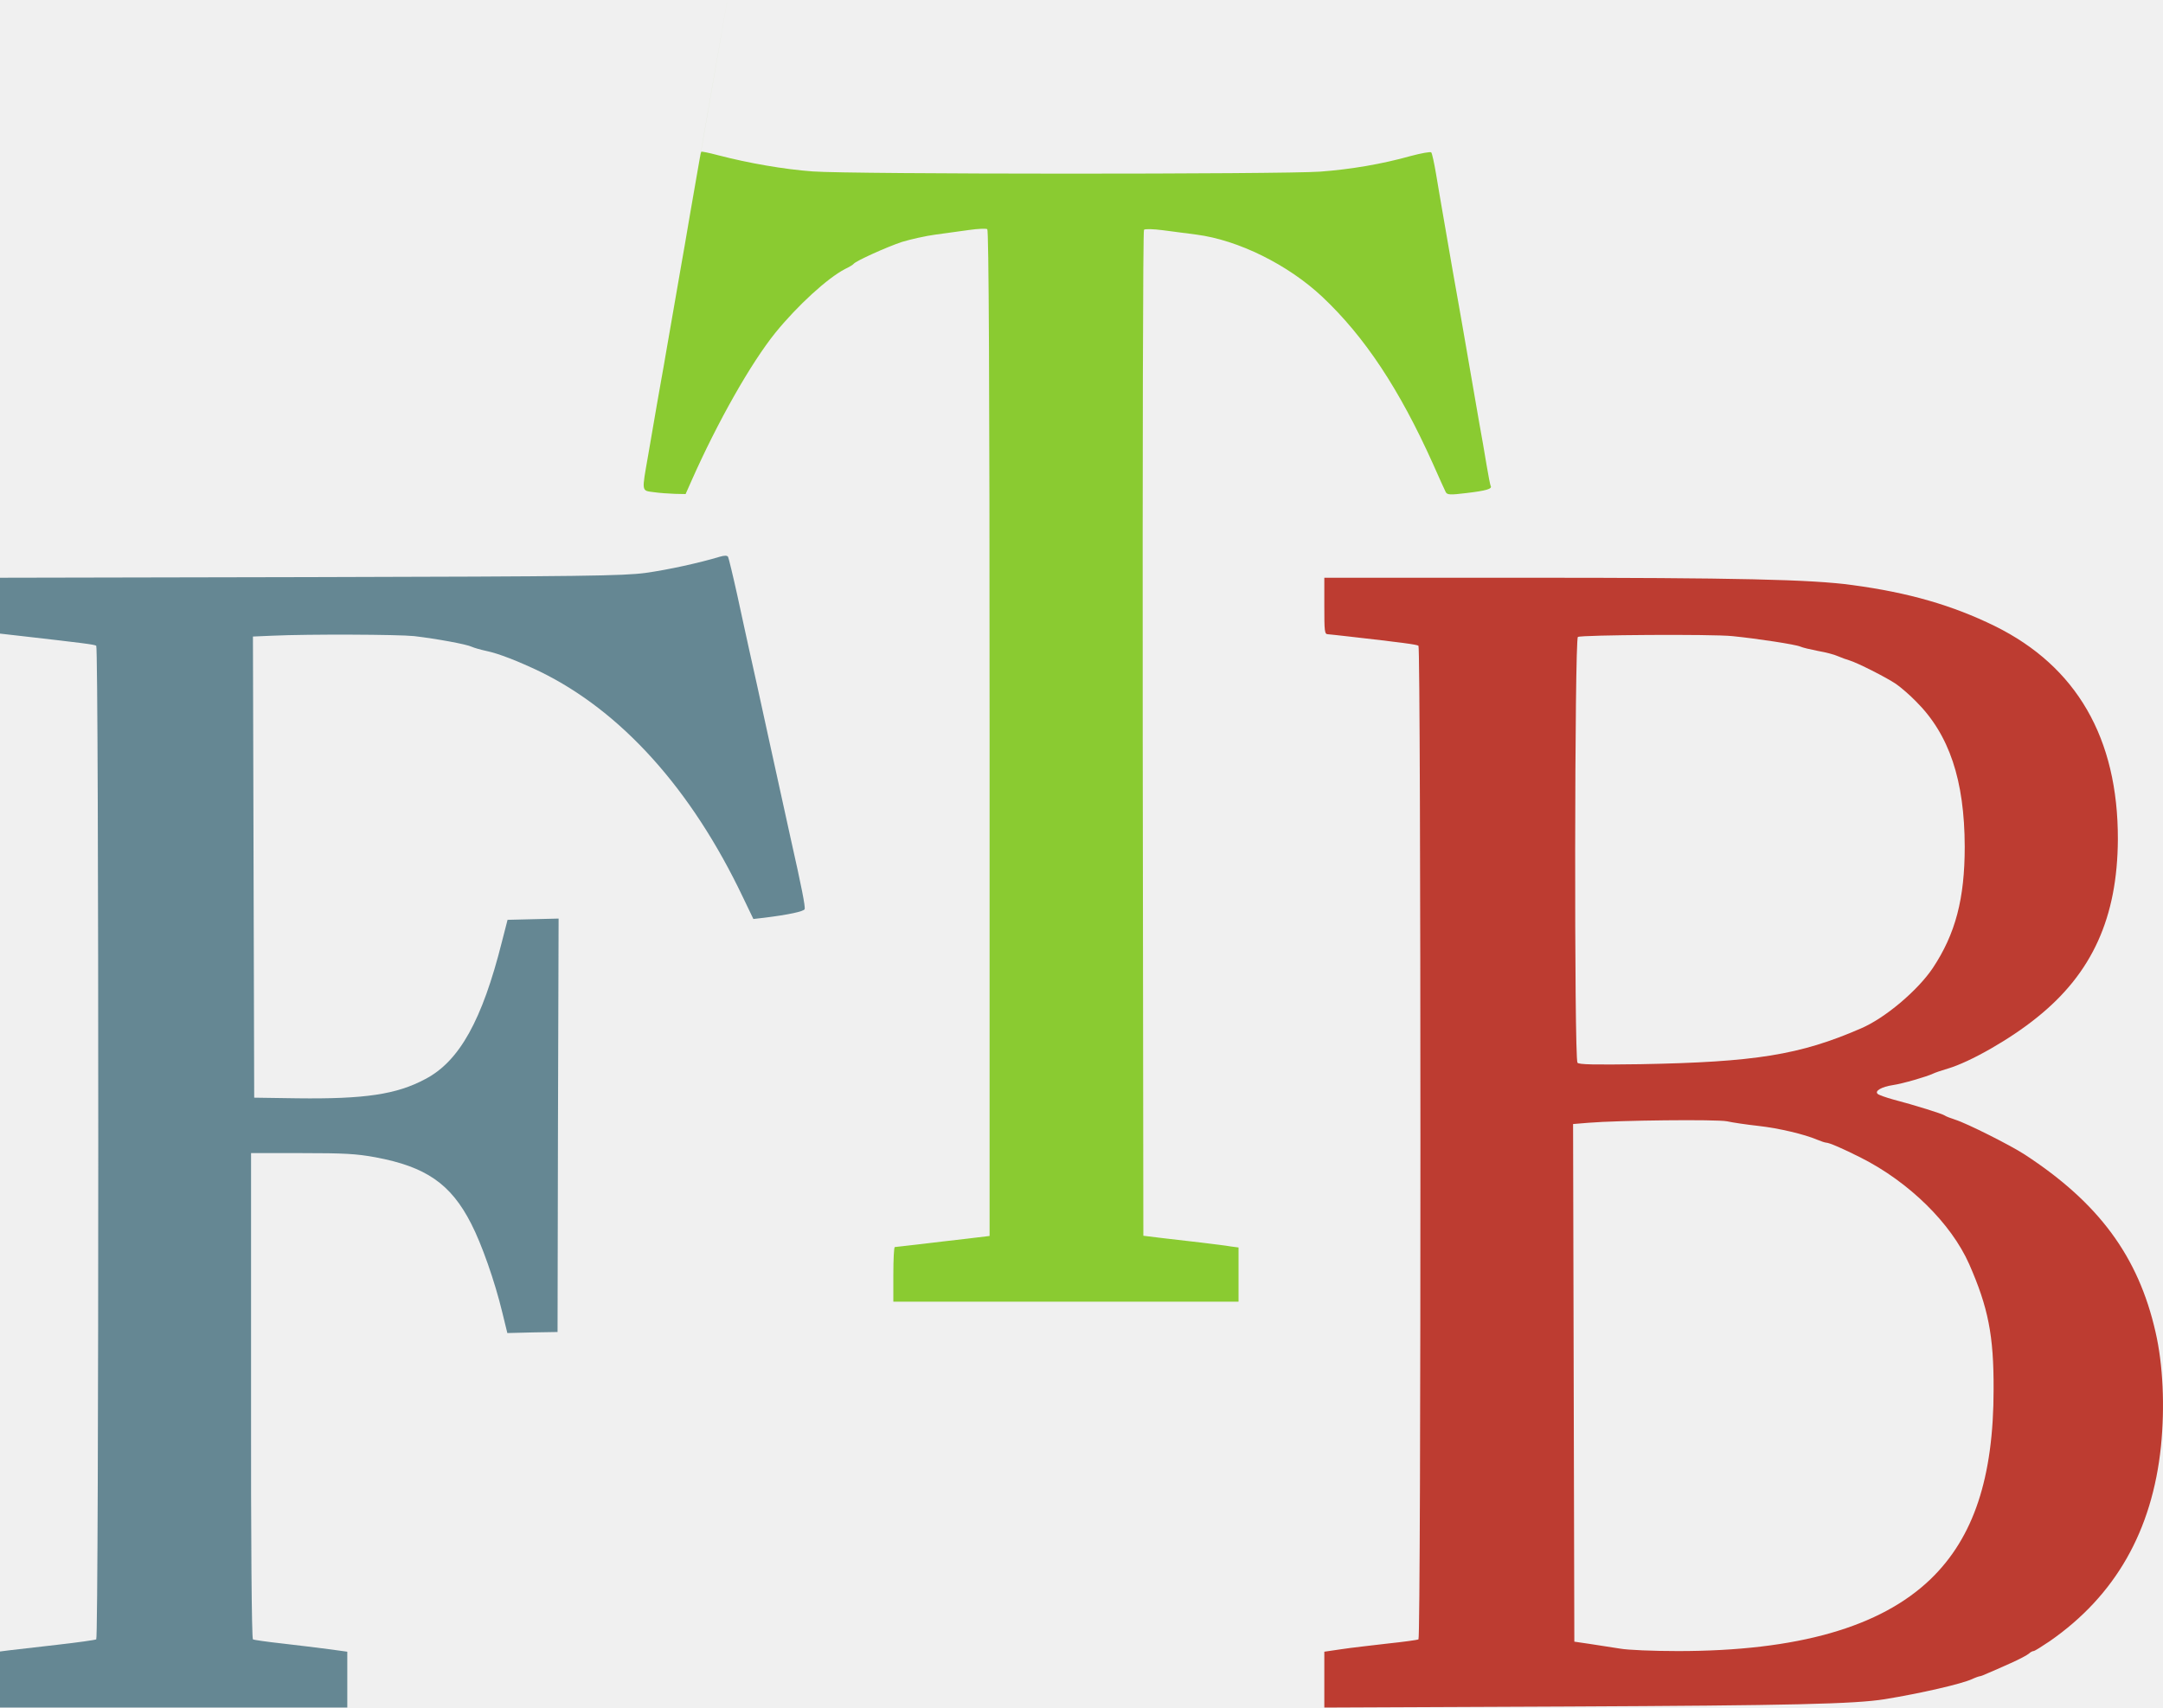
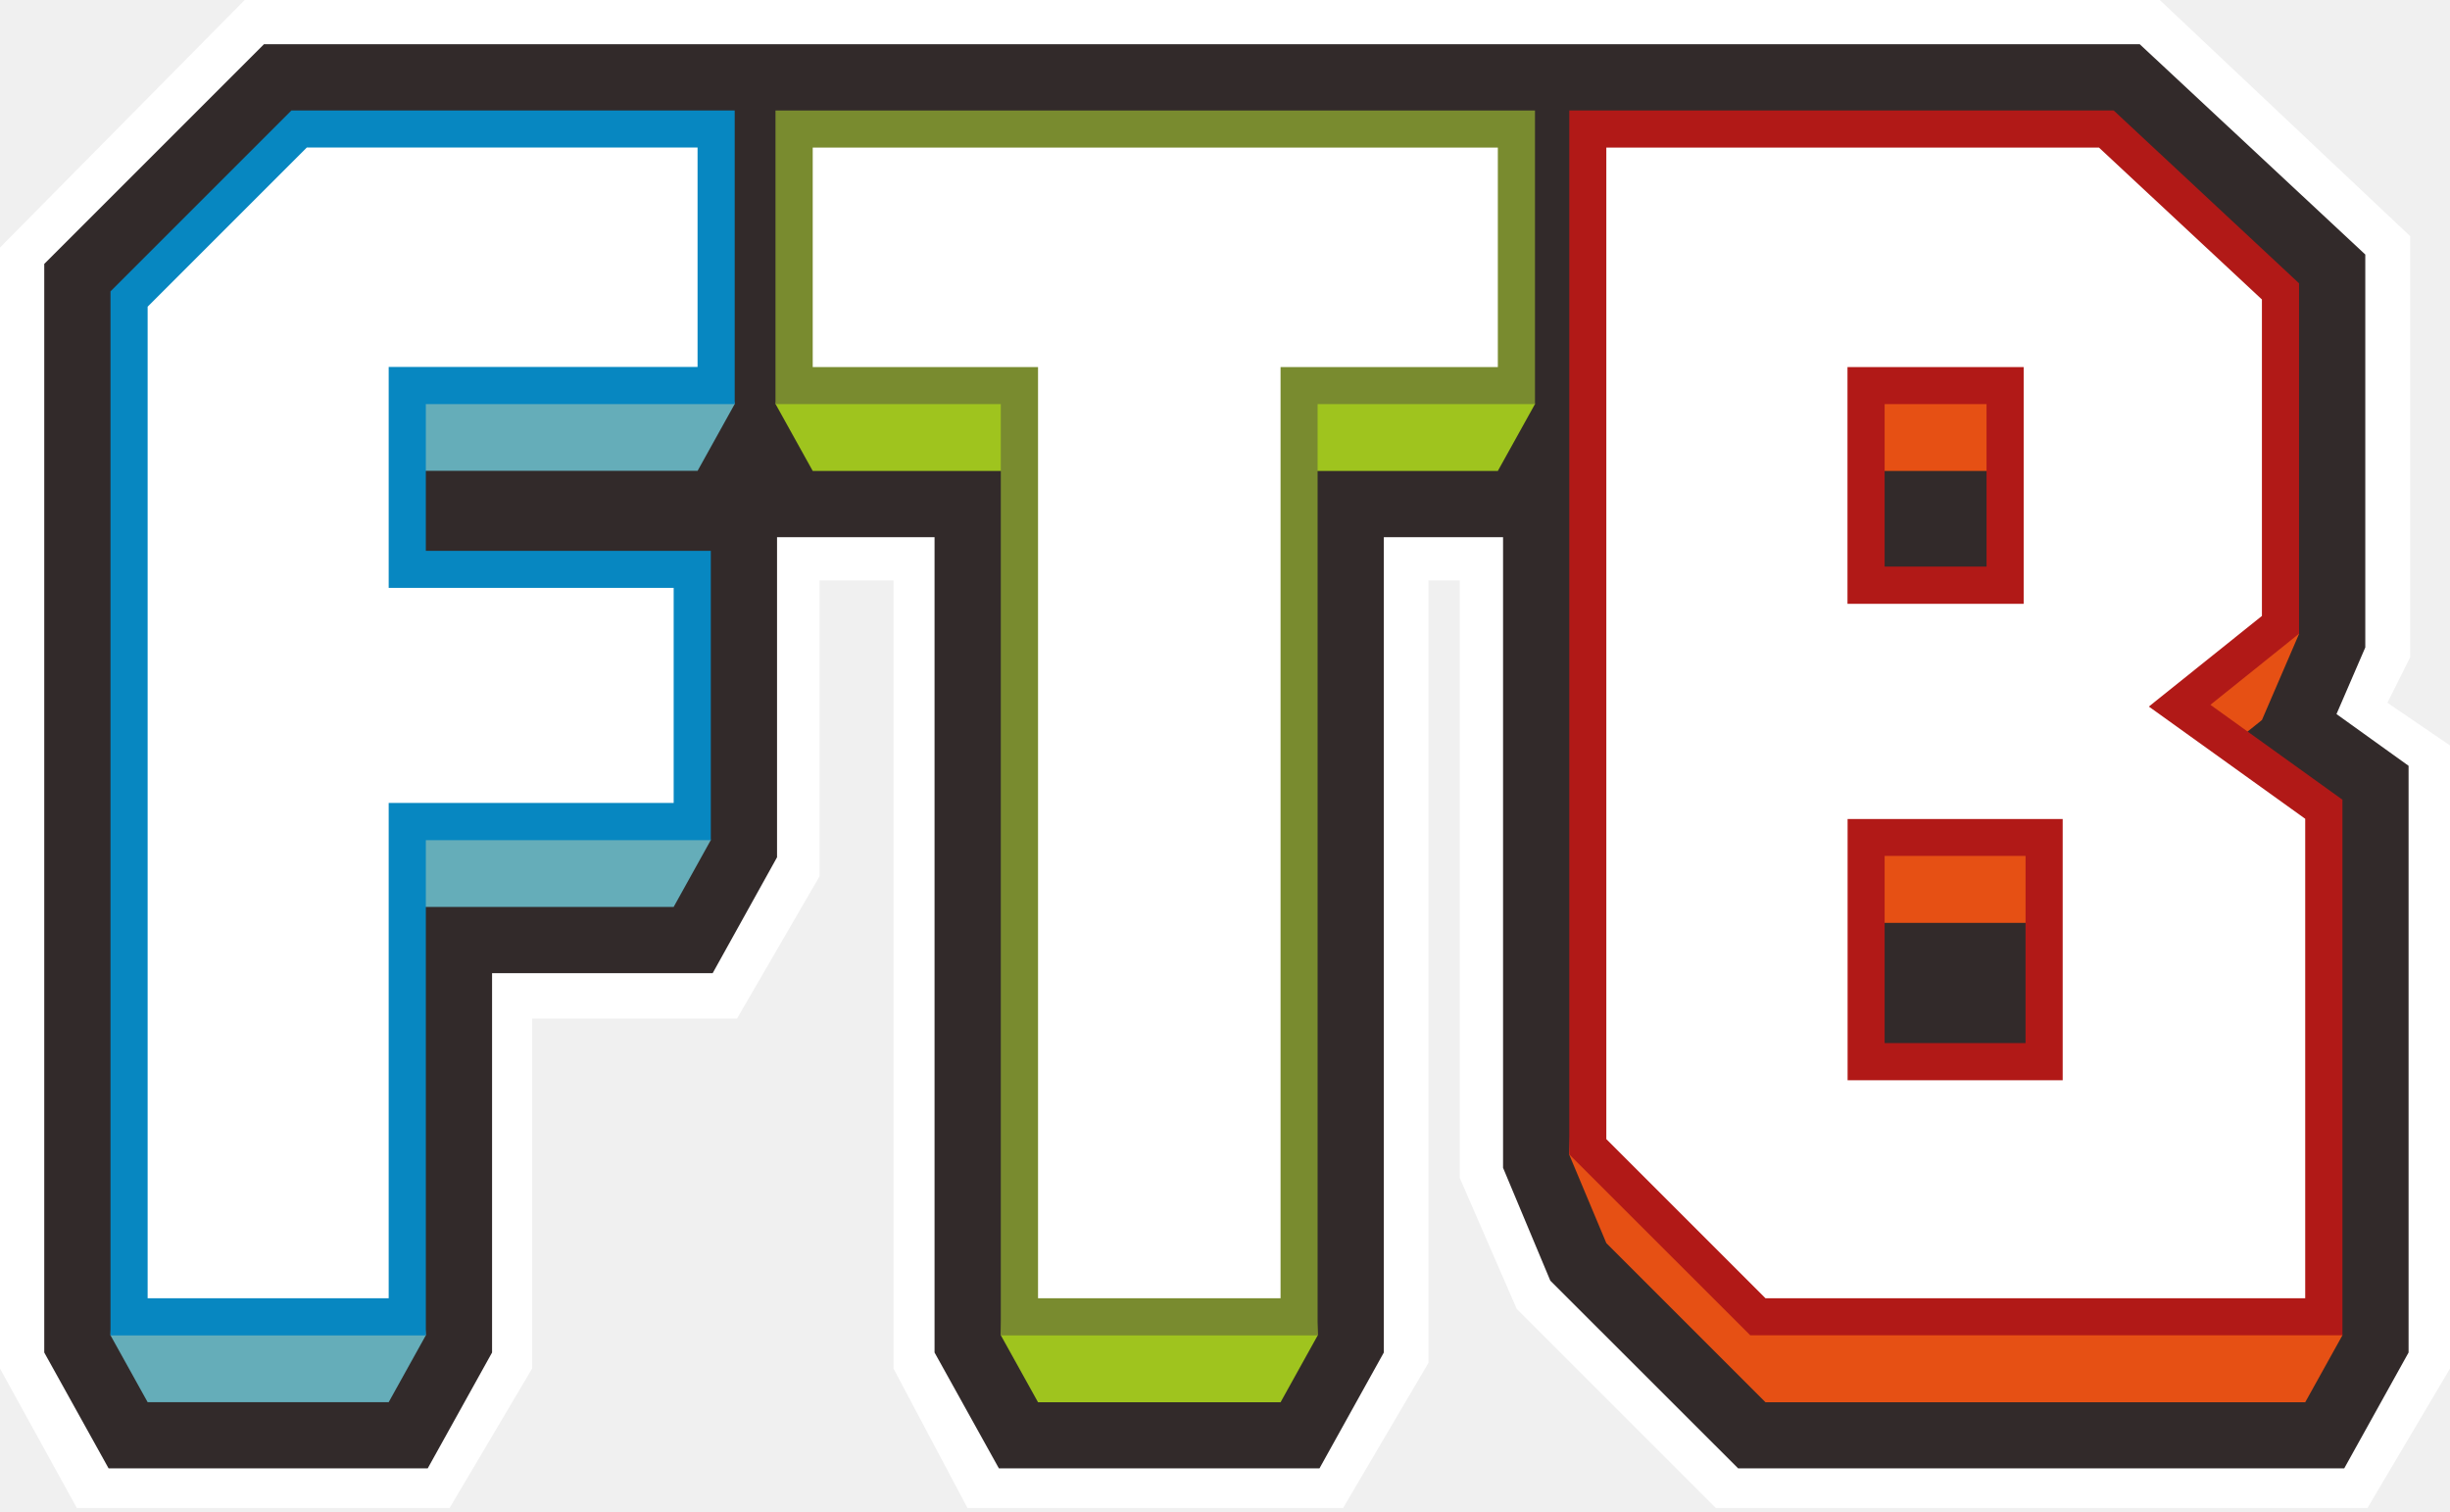
- <svg xmlns="http://www.w3.org/2000/svg" width="698" height="551" fill="none">
-   <path fill-rule="evenodd" clip-rule="evenodd" d="M427.358 541.953v-8.979l5.537-.81c3.038-.473 9.789-1.216 14.92-1.823 5.131-.54 9.587-1.148 9.924-1.35.878-.541.811-320.082 0-320.622-.607-.405-5.131-1.013-22.954-3.038-2.836-.338-5.604-.608-6.279-.675-1.08 0-1.148-.945-1.148-9.115v-9.114h64.948c68.324 0 92.156.54 105.456 2.363 18.094 2.431 32.204 6.481 45.977 13.233 26.398 13.03 39.765 36.187 39.698 68.796-.135 25.183-8.237 43.209-26.128 57.521-8.574 6.954-21.604 14.381-28.76 16.474-2.093.607-4.186 1.35-4.726 1.62-1.958.945-9.79 3.241-13.031 3.713-3.578.54-5.941 1.891-4.86 2.836.337.337 2.633 1.148 5.063 1.823 6.954 1.823 15.798 4.591 16.541 5.131.337.27 1.89.877 3.375 1.35 3.714 1.148 17.959 8.304 22.482 11.275 23.9 15.595 36.66 32.879 42.196 57.251 2.431 10.532 3.039 24.035 1.756 36.863-2.836 27.343-14.718 48.204-35.917 62.922-2.498 1.688-4.861 3.173-5.199 3.173-.338 0-1.013.338-1.485.81-.54.473-3.173 1.891-5.941 3.106-2.836 1.283-6.077 2.701-7.224 3.173-1.148.54-2.363 1.013-2.566 1.013-.27 0-1.485.405-2.633.945-3.376 1.553-16.541 4.591-28.153 6.481-9.722 1.553-29.976 2.026-102.553 2.363l-78.316.338v-9.047Zm95.329-9.992a758.524 758.524 0 0 0-9.586-1.485l-5.064-.743-.203-83.514-.202-83.514 4.928-.405c9.722-.81 41.319-1.148 44.762-.473 1.823.405 6.414 1.08 10.127 1.485 6.616.743 14.853 2.701 18.971 4.456 1.148.473 2.498.946 2.903.946.945 0 5.469 1.957 11.207 4.861 15.529 7.831 29.099 21.199 34.905 34.296 6.144 13.976 7.966 23.022 7.899 40.441 0 28.423-6.414 47.799-20.322 61.235-16.135 15.528-43.006 23.224-81.556 23.224-7.831 0-16.271-.337-18.769-.81ZM509.05 342.923c-1.081-1.35-.945-136.714.135-137.39 1.147-.675 43.411-.945 49.825-.27 8.101.811 20.456 2.701 21.942 3.376.742.338 3.308.945 5.738 1.418 2.363.405 5.266 1.148 6.414 1.688 1.08.472 2.768 1.08 3.713 1.35 2.498.743 11.883 5.469 15.056 7.629 1.553 1.08 4.456 3.578 6.413 5.604 10.735 10.667 15.664 25.385 15.731 46.854 0 16.811-2.97 28.153-10.329 39.225-4.861 7.224-15.394 16.136-23.158 19.444-19.713 8.574-34.161 10.87-71.226 11.545-14.786.203-19.782.135-20.254-.473Z" fill="#BD3C31" />
-   <path fill-rule="evenodd" clip-rule="evenodd" d="M0 541.953v-9.047l3.173-.405c1.755-.202 8.642-1.013 15.258-1.755 6.616-.743 12.288-1.553 12.625-1.755.878-.541.878-320.082 0-320.622-.607-.405-3.848-.81-24.507-3.173L0 204.453v-18.026l100.055-.202c88.51-.203 101-.405 108.224-1.351 7.292-1.012 17.419-3.24 23.9-5.198 1.62-.473 2.43-.473 2.768 0 .202.405 1.553 5.941 2.97 12.355 1.351 6.346 3.106 14.178 3.781 17.351.743 3.105 3.713 16.811 6.684 30.381 2.971 13.503 6.009 27.343 6.751 30.718 3.579 15.866 4.794 22.145 4.524 22.887-.27.743-5.334 1.823-13.03 2.769l-3.511.405-3.376-7.022c-16.608-34.904-39.225-60.019-65.555-72.847-7.089-3.375-13.3-5.806-17.216-6.616-1.891-.405-3.983-1.013-4.726-1.35-1.62-.811-11.207-2.566-18.566-3.444-5.064-.54-33.96-.675-45.774-.135l-6.28.27.203 74.4.203 74.4 13.84.203c21.739.27 32.069-1.216 41.386-6.212 11.005-5.738 18.364-19.038 24.71-44.288l1.823-7.089 8.236-.203 8.237-.202-.203 66.703-.135 66.703-8.101.135-8.102.203-1.62-6.617c-2.431-10.127-6.684-22.144-10.06-28.693-6.548-12.827-14.583-18.363-30.853-21.402-6.212-1.147-10.195-1.35-23.833-1.35H81.016v78.248c-.067 45.909.203 78.451.608 78.654.337.202 4.658.81 9.587 1.35 4.928.54 11.68 1.418 14.92 1.823l5.941.81V551H0v-9.047Z" fill="#658793" />
-   <path fill-rule="evenodd" clip-rule="evenodd" d="M288.282 411.247c0-4.861.202-8.844.472-8.844.27 0 3.984-.473 8.304-.945 4.254-.541 11.005-1.283 14.988-1.756l7.292-.878V236.59c0-115.583-.27-162.303-.743-162.64-.405-.27-3.105-.135-5.941.27-2.835.405-7.696 1.08-10.802 1.485-3.038.405-7.899 1.485-10.802 2.363-4.861 1.62-14.921 6.144-15.596 7.089-.202.27-1.418 1.013-2.7 1.62-5.672 2.903-15.393 11.815-22.482 20.524-7.967 9.857-18.702 28.829-27.141 47.867l-1.89 4.254-3.443-.068c-1.891-.067-4.996-.27-6.819-.54-4.051-.54-3.916.068-1.823-11.882.743-4.456 2.025-11.68 2.768-16.068.743-4.389 2.025-11.41 2.768-15.664-13.638 78.316 46.247-266.07 5.401-31.056.743-4.32 1.89-11.207 2.633-15.393.743-4.186 1.823-10.33 2.363-13.57.54-3.308 1.08-6.144 1.215-6.211.135-.135 2.498.337 5.266 1.08 10.127 2.633 21.47 4.59 30.719 5.266 12.355.945 151.568.945 163.72.067 9.925-.742 19.917-2.43 29.301-5.063 3.308-.878 6.279-1.418 6.549-1.148.27.27.945 3.376 1.553 6.954.607 3.51 1.62 9.722 2.363 13.84.675 4.051 2.093 11.95 3.038 17.554 1.012 5.536 2.363 13.435 3.105 17.553 3.376 19.377 4.119 23.833 5.401 31.192a816.116 816.116 0 0 1 2.431 13.975c.54 3.308 1.148 6.279 1.283 6.549.607.945-1.418 1.553-7.697 2.295-5.468.675-6.346.608-6.819-.337-.27-.54-2.16-4.659-4.118-9.115-10.802-24.034-22.009-40.98-35.715-53.875-11.004-10.33-27.073-18.297-40.575-20.052-2.971-.405-7.832-1.013-10.87-1.418-3.106-.405-5.739-.472-6.076-.135-.338.338-.473 70.619-.405 162.573l.202 162.032 6.077.743c3.308.405 9.114 1.08 12.827 1.485 3.713.473 7.832.945 9.249 1.215l2.566.338V420.024H288.282v-8.777Z" fill="#8ACB31" />
+ <svg xmlns="http://www.w3.org/2000/svg" fill="none" viewBox="0 0 256 158">
+   <path d="M25.57 0 0 25.868v117.147l8.028 14.569h38.95l8.622-14.569v-36.571h21.408l8.623-14.867V60.655h7.73v82.36l7.731 14.569h39.247l8.92-15.164V60.655h3.271v62.439l5.946 13.677 20.813 20.813h68.088L256 143.015V77.9l-6.541-4.46 2.378-4.757V24.678L225.672 0H25.57Z" fill="#fff" />
+   <path d="m244.141 74.62 3.008-6.964V26.597L223.584 4.624H27.578L4.624 27.578v113.759l6.725 12.109h33.342l6.725-12.109v-39.642h23.052l6.725-12.11v-33.45h16.458v85.202l6.725 12.109h33.495l6.725-12.109V56.135h12.458v65.899l4.937 11.793 19.63 19.619h63.326l6.725-12.109v-61.31l-7.531-5.406Z" fill="#322A2A" />
+   <path d="m40.615 94.774 3.88 44.764-3.88 6.987H15.426l-3.88-6.987 3.88-96.635L32.06 26.27h40.83l3.88 15.947-3.88 6.986H40.614v23.085h29.777l3.88 15.5-3.88 6.986H40.615Z" fill="#65ADB9" />
+   <path d="M156.509 49.213h-22.703l3.88 90.335-3.88 6.987h-25.342l-3.88-6.987 3.88-90.335H84.921l-3.88-6.987 3.88-15.946h71.588l3.881 15.946-3.881 6.987Z" fill="#9FC41E" />
+   <path d="m240.871 96.431 3.881 43.119-3.881 6.986h-56.394l-16.632-16.632-3.881-9.254 3.881-94.357h51.478l17.025 15.87 3.88 24.077-3.88 9.003-11.815 9.471 16.338 11.728v-.01Zm-29.417-22.474V49.215h-18.41v24.742h18.41Zm4.076 49.789V96.442h-22.475v27.304h22.475Z" fill="#E65014" />
+   <path d="M11.546 30.446V139.55h32.95V87.799h29.777V57.564H44.495V42.228H76.77V11.546H30.446l-18.9 18.9Z" fill="#0787C1" />
+   <path d="M81.03 42.228h23.544v97.322h33.102V42.228h22.714V11.546H81.03v30.682Z" fill="#798B2F" />
+   <path d="m230.953 73.662 9.275-7.444V29.606l-19.368-18.06h-56.885v109.093l18.911 18.9h61.876v-55.97l-13.798-9.918-.011.011Zm-34.029 35.336V89.445h14.726v19.553h-14.726Zm0-49.789V42.228h10.649v16.981h-10.649Z" fill="#B11917" />
+   <path d="M40.614 83.918v51.751H15.426V32.048l16.632-16.633h40.83v22.933H40.614v23.085h29.778v22.475H40.614v.01ZM156.509 38.357h-22.704v97.311h-25.341v-97.31H84.921V15.424h71.588v22.932ZM240.871 85.574v50.094h-56.394l-16.633-16.632V15.425h51.479l17.025 15.87v33.069l-11.815 9.471 16.338 11.728v.011ZM211.453 63.1V38.357h-18.409V63.1h18.409Zm4.077 49.789V85.585h-22.475v27.303h22.475Z" fill="#fff" />
</svg>
